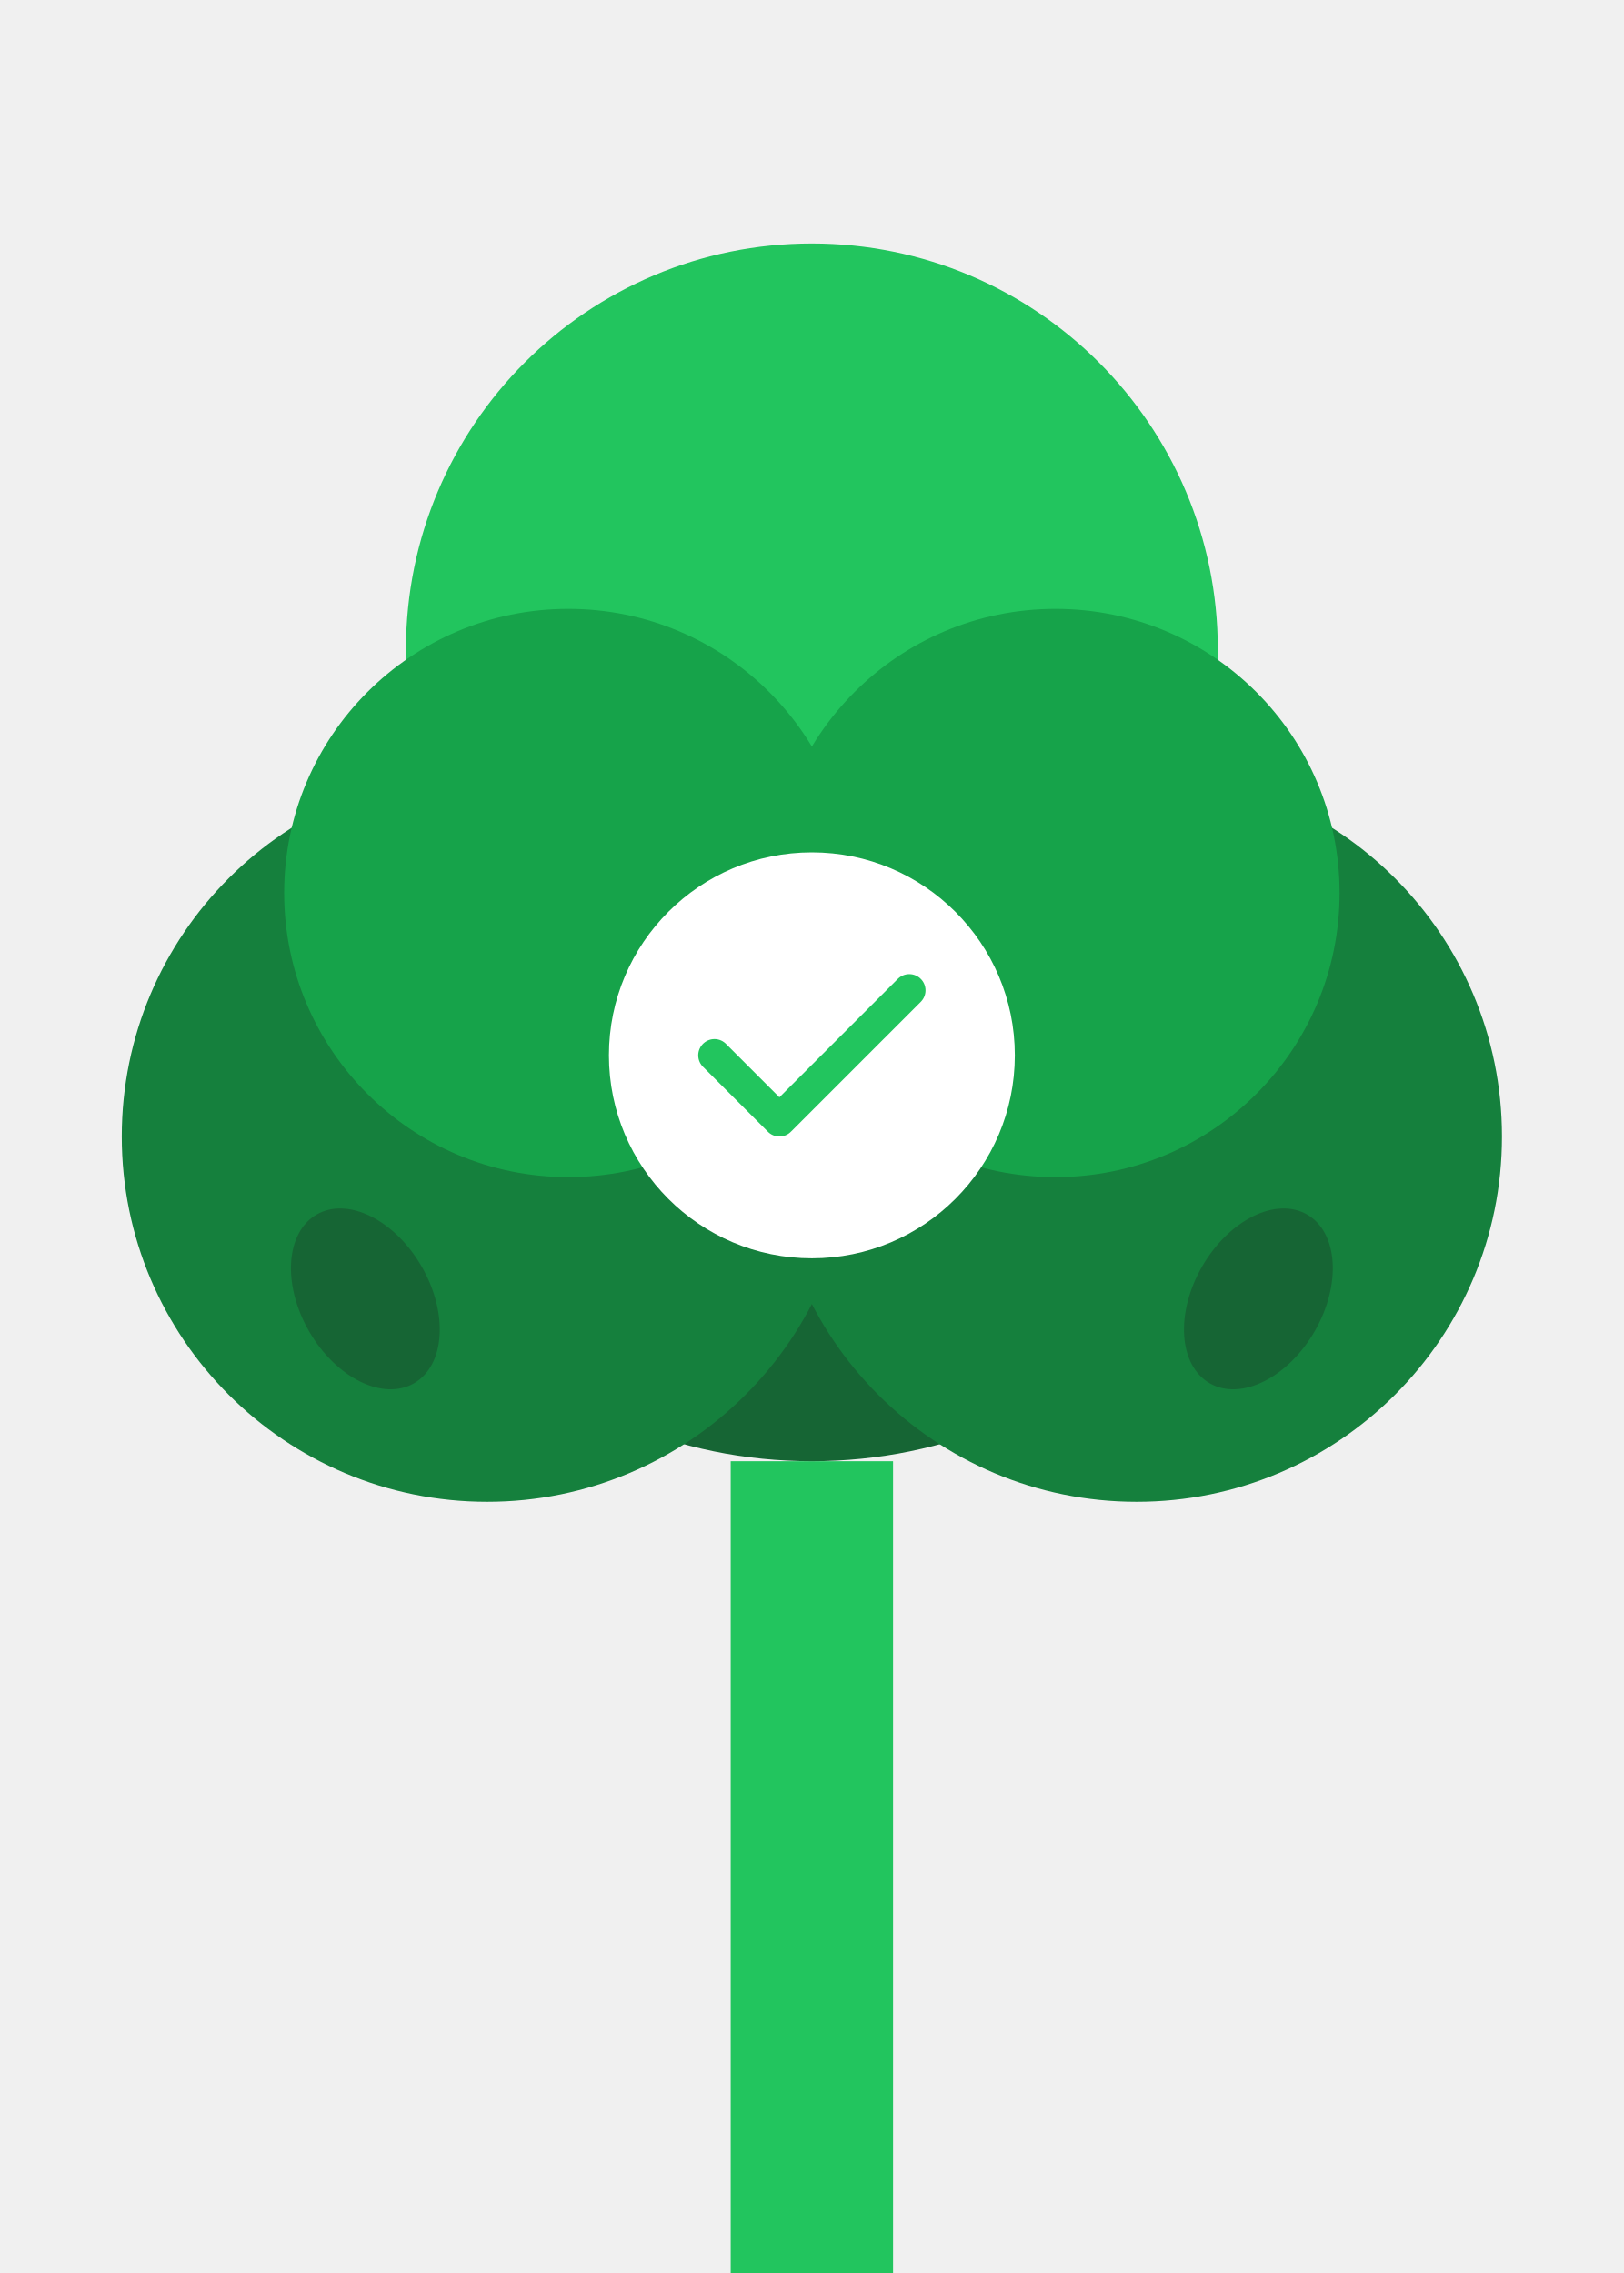
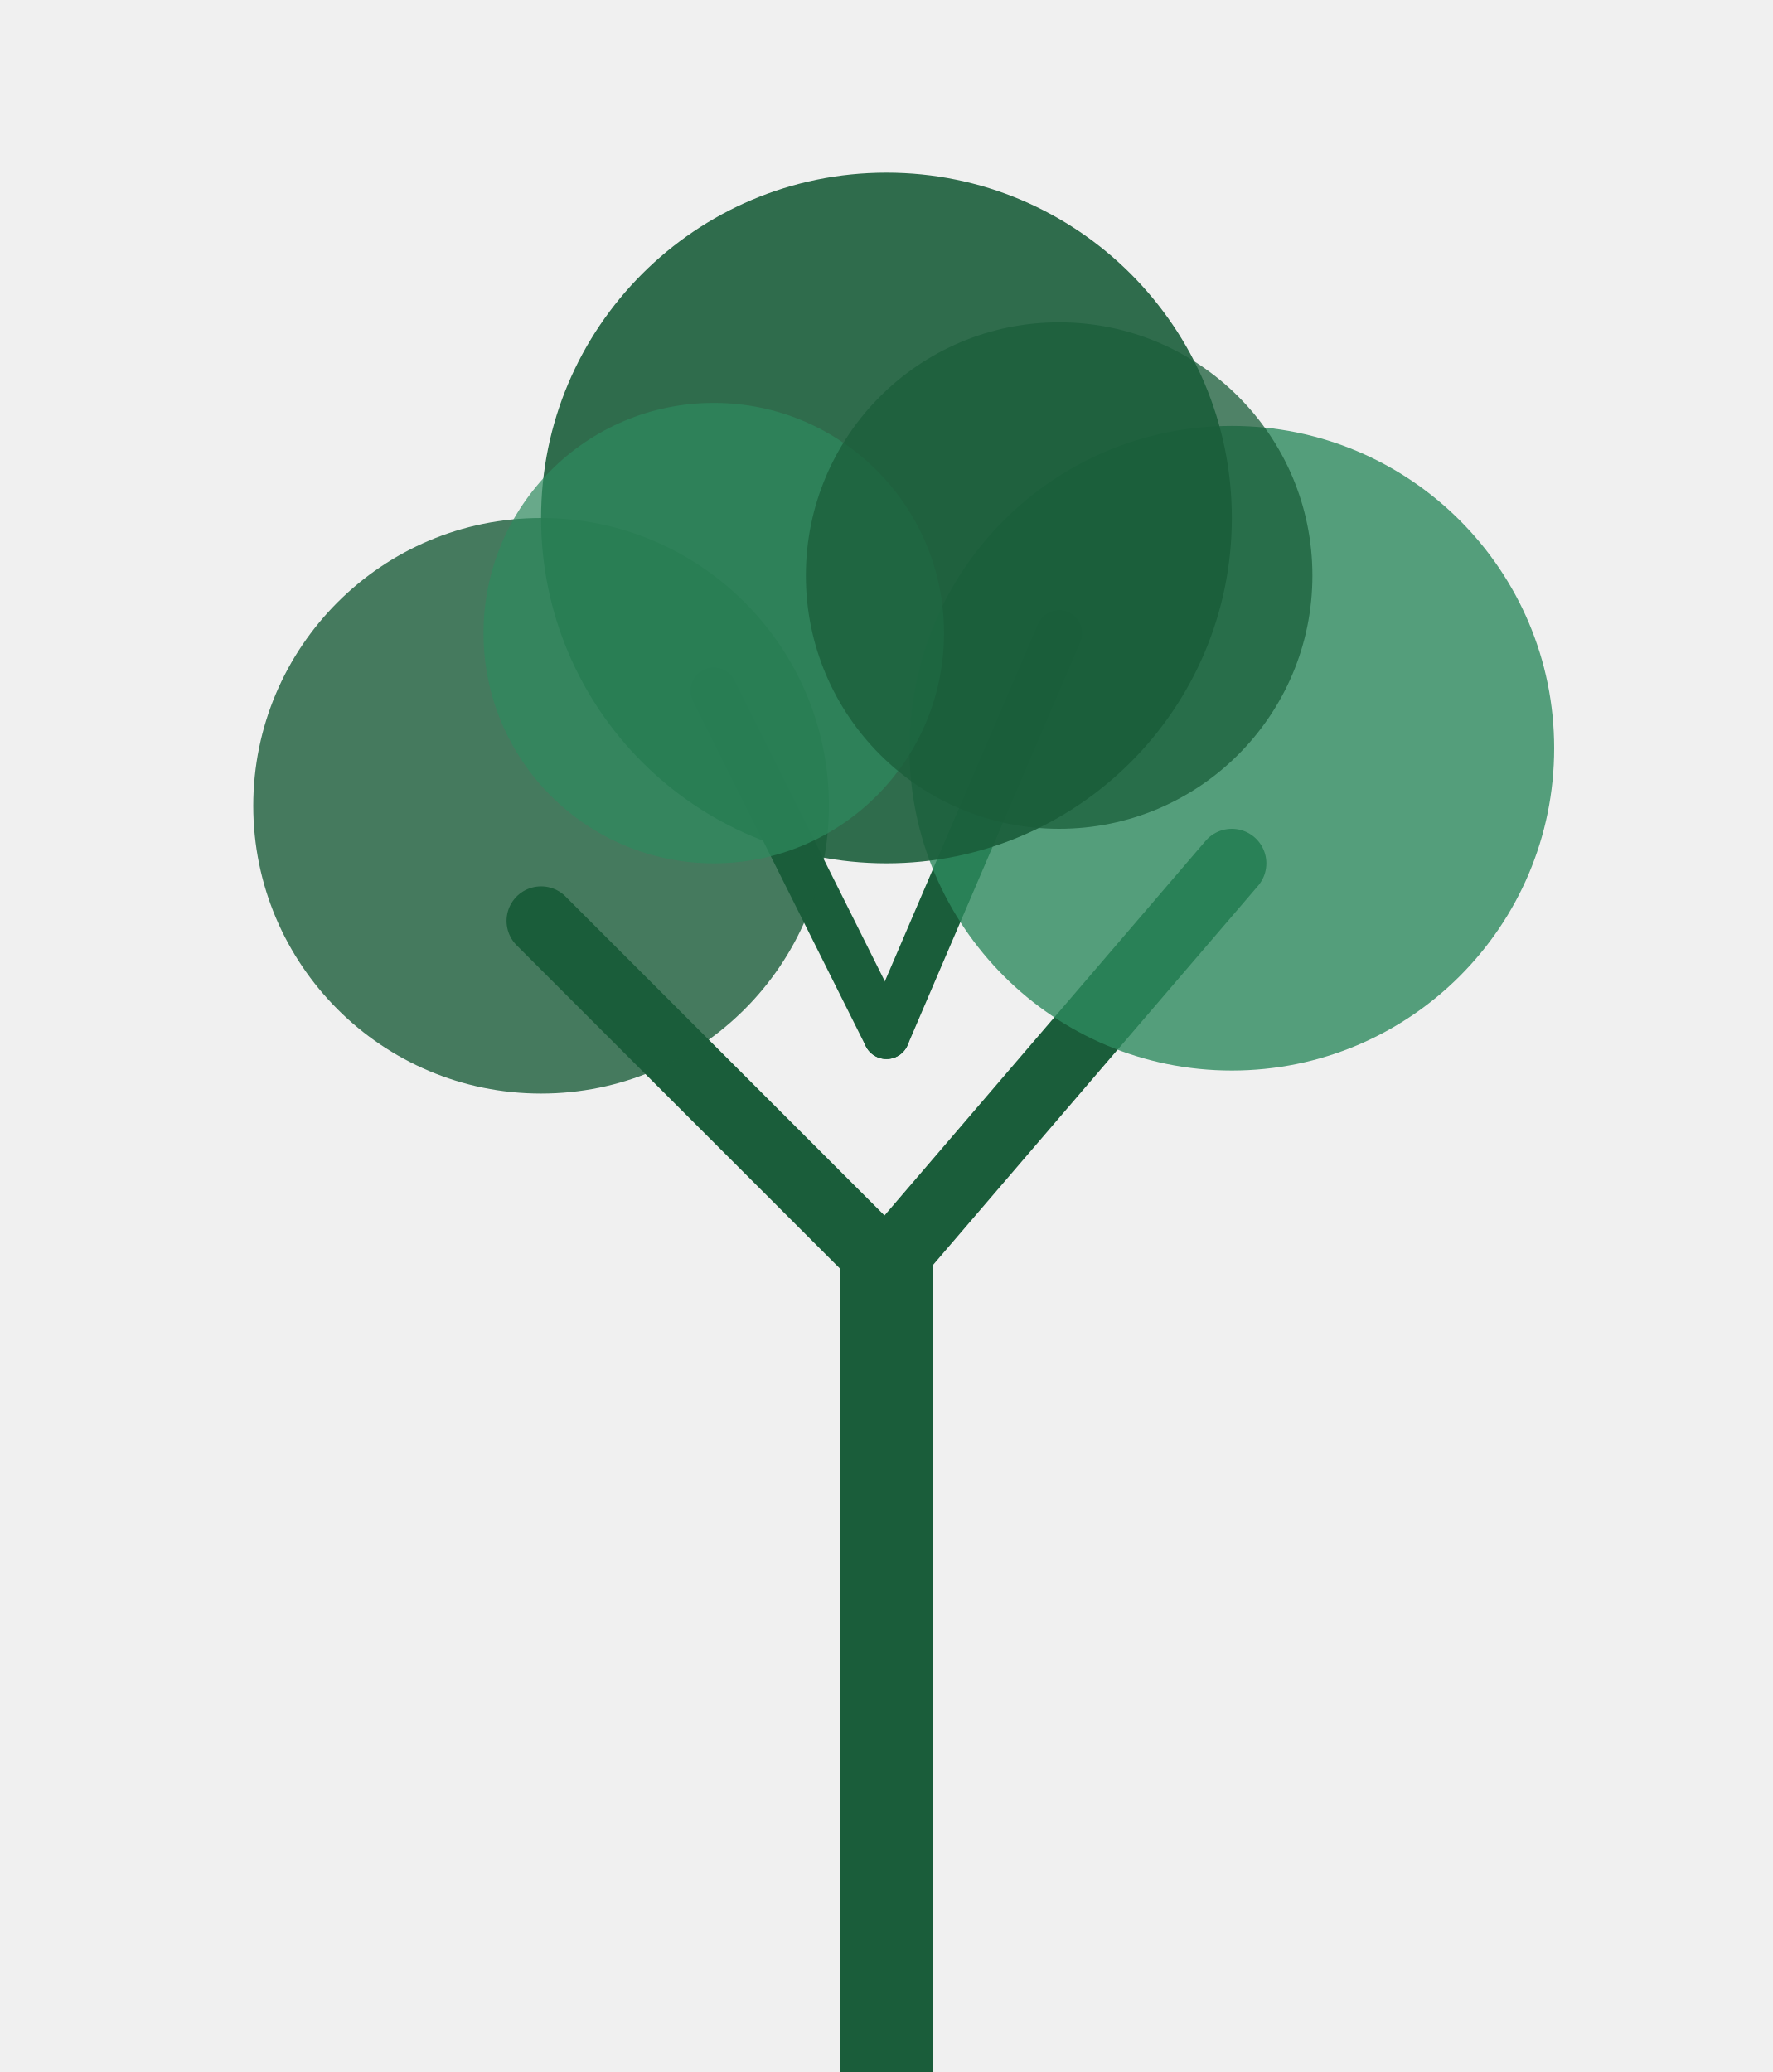
- <svg xmlns="http://www.w3.org/2000/svg" viewBox="0 0 200 280" fill="none">
-   <rect x="90" y="180" width="20" height="100" fill="#22c55e" />
-   <circle cx="100" cy="120" r="60" fill="#166534" />
-   <circle cx="60" cy="140" r="45" fill="#15803d" />
-   <circle cx="140" cy="140" r="45" fill="#15803d" />
-   <circle cx="100" cy="80" r="50" fill="#22c55e" />
-   <circle cx="70" cy="110" r="35" fill="#16a34a" />
-   <circle cx="130" cy="110" r="35" fill="#16a34a" />
-   <circle cx="100" cy="130" r="25" fill="white" />
-   <path d="M88 130 L96 138 L112 122" stroke="#22c55e" stroke-width="4" stroke-linecap="round" stroke-linejoin="round" fill="none" />
-   <ellipse cx="45" cy="160" rx="8" ry="12" fill="#166534" transform="rotate(-30 45 160)" />
-   <ellipse cx="155" cy="160" rx="8" ry="12" fill="#166534" transform="rotate(30 155 160)" />
+ <svg xmlns="http://www.w3.org/2000/svg" viewBox="23 10 154 180" fill="none">
+   <path d="M100 200 L100 120" stroke="#1a5d3a" stroke-width="8" stroke-linecap="round" />
+   <path d="M100 120 L70 90" stroke="#1a5d3a" stroke-width="6" stroke-linecap="round" />
+   <path d="M100 120 L130 85" stroke="#1a5d3a" stroke-width="6" stroke-linecap="round" />
+   <path d="M100 100 L85 70" stroke="#1a5d3a" stroke-width="4" stroke-linecap="round" />
+   <path d="M100 100 L115 65" stroke="#1a5d3a" stroke-width="4" stroke-linecap="round" />
+   <circle cx="70" cy="80" r="25" fill="#1a5d3a" opacity="0.8" />
+   <circle cx="130" cy="75" r="28" fill="#2d8a5e" opacity="0.8" />
+   <circle cx="100" cy="55" r="30" fill="#1a5d3a" opacity="0.9" />
+   <circle cx="85" cy="65" r="20" fill="#2d8a5e" opacity="0.7" />
+   <circle cx="115" cy="60" r="22" fill="#1a5d3a" opacity="0.75" />
</svg>
